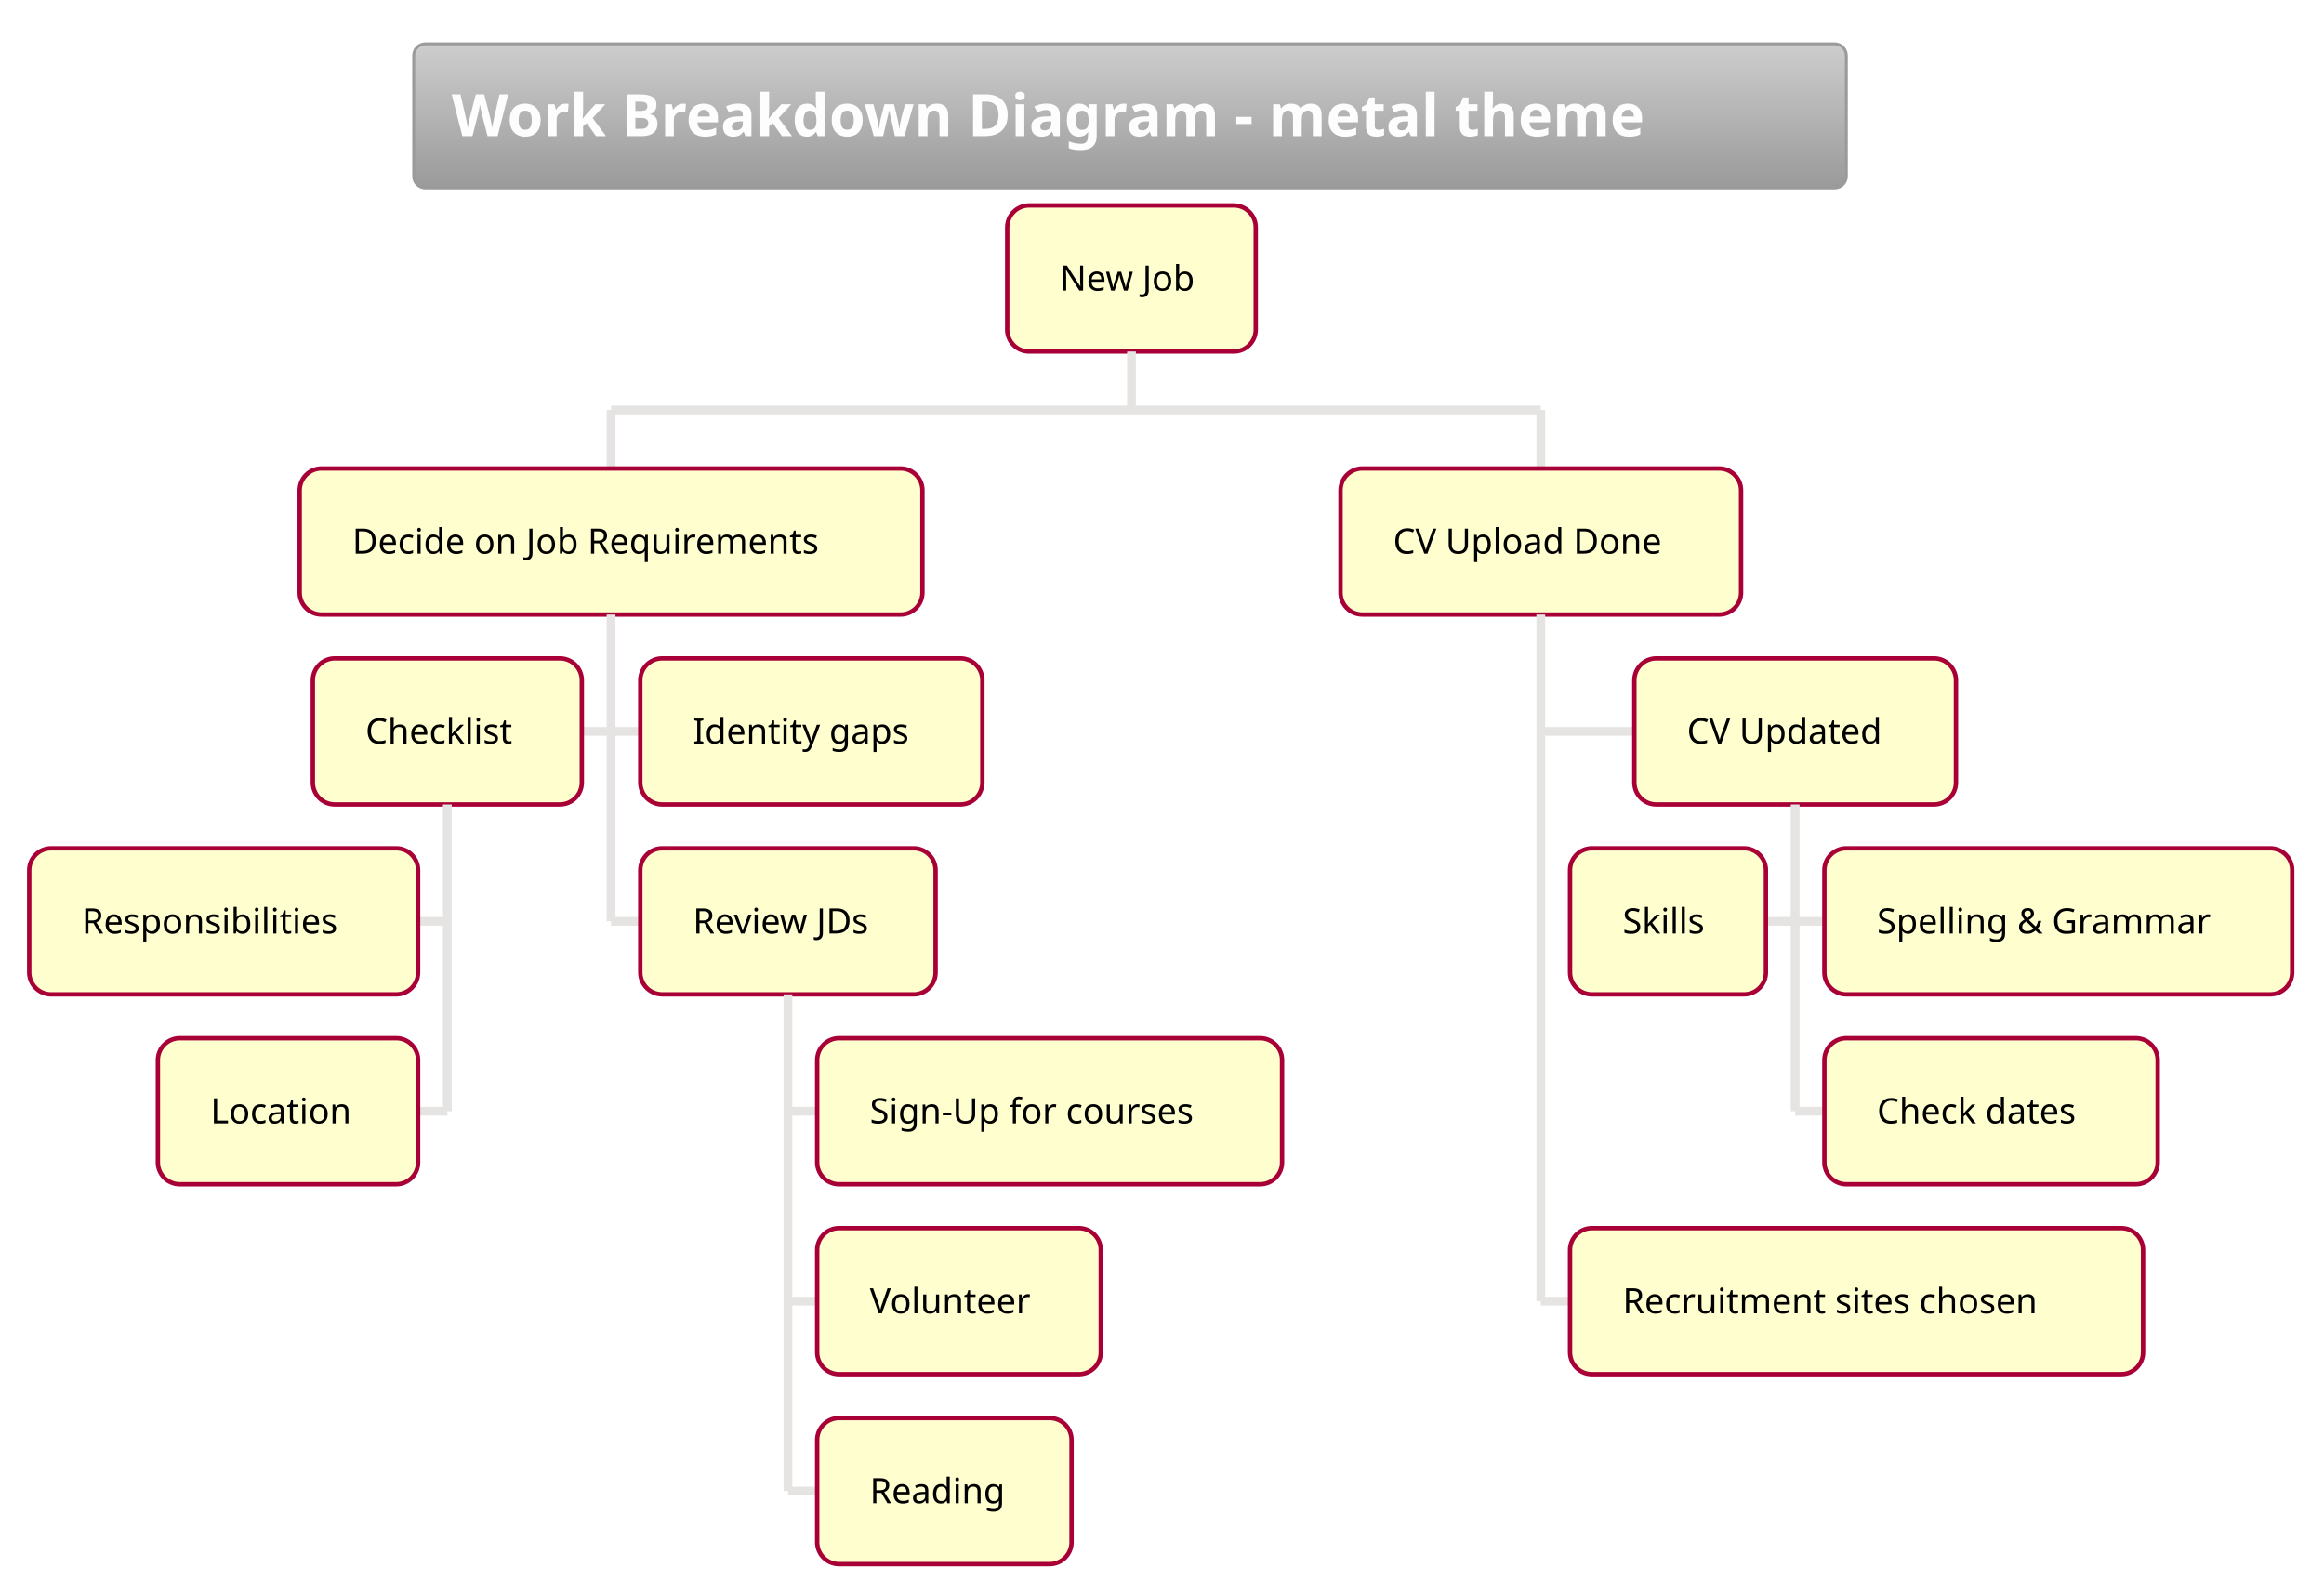
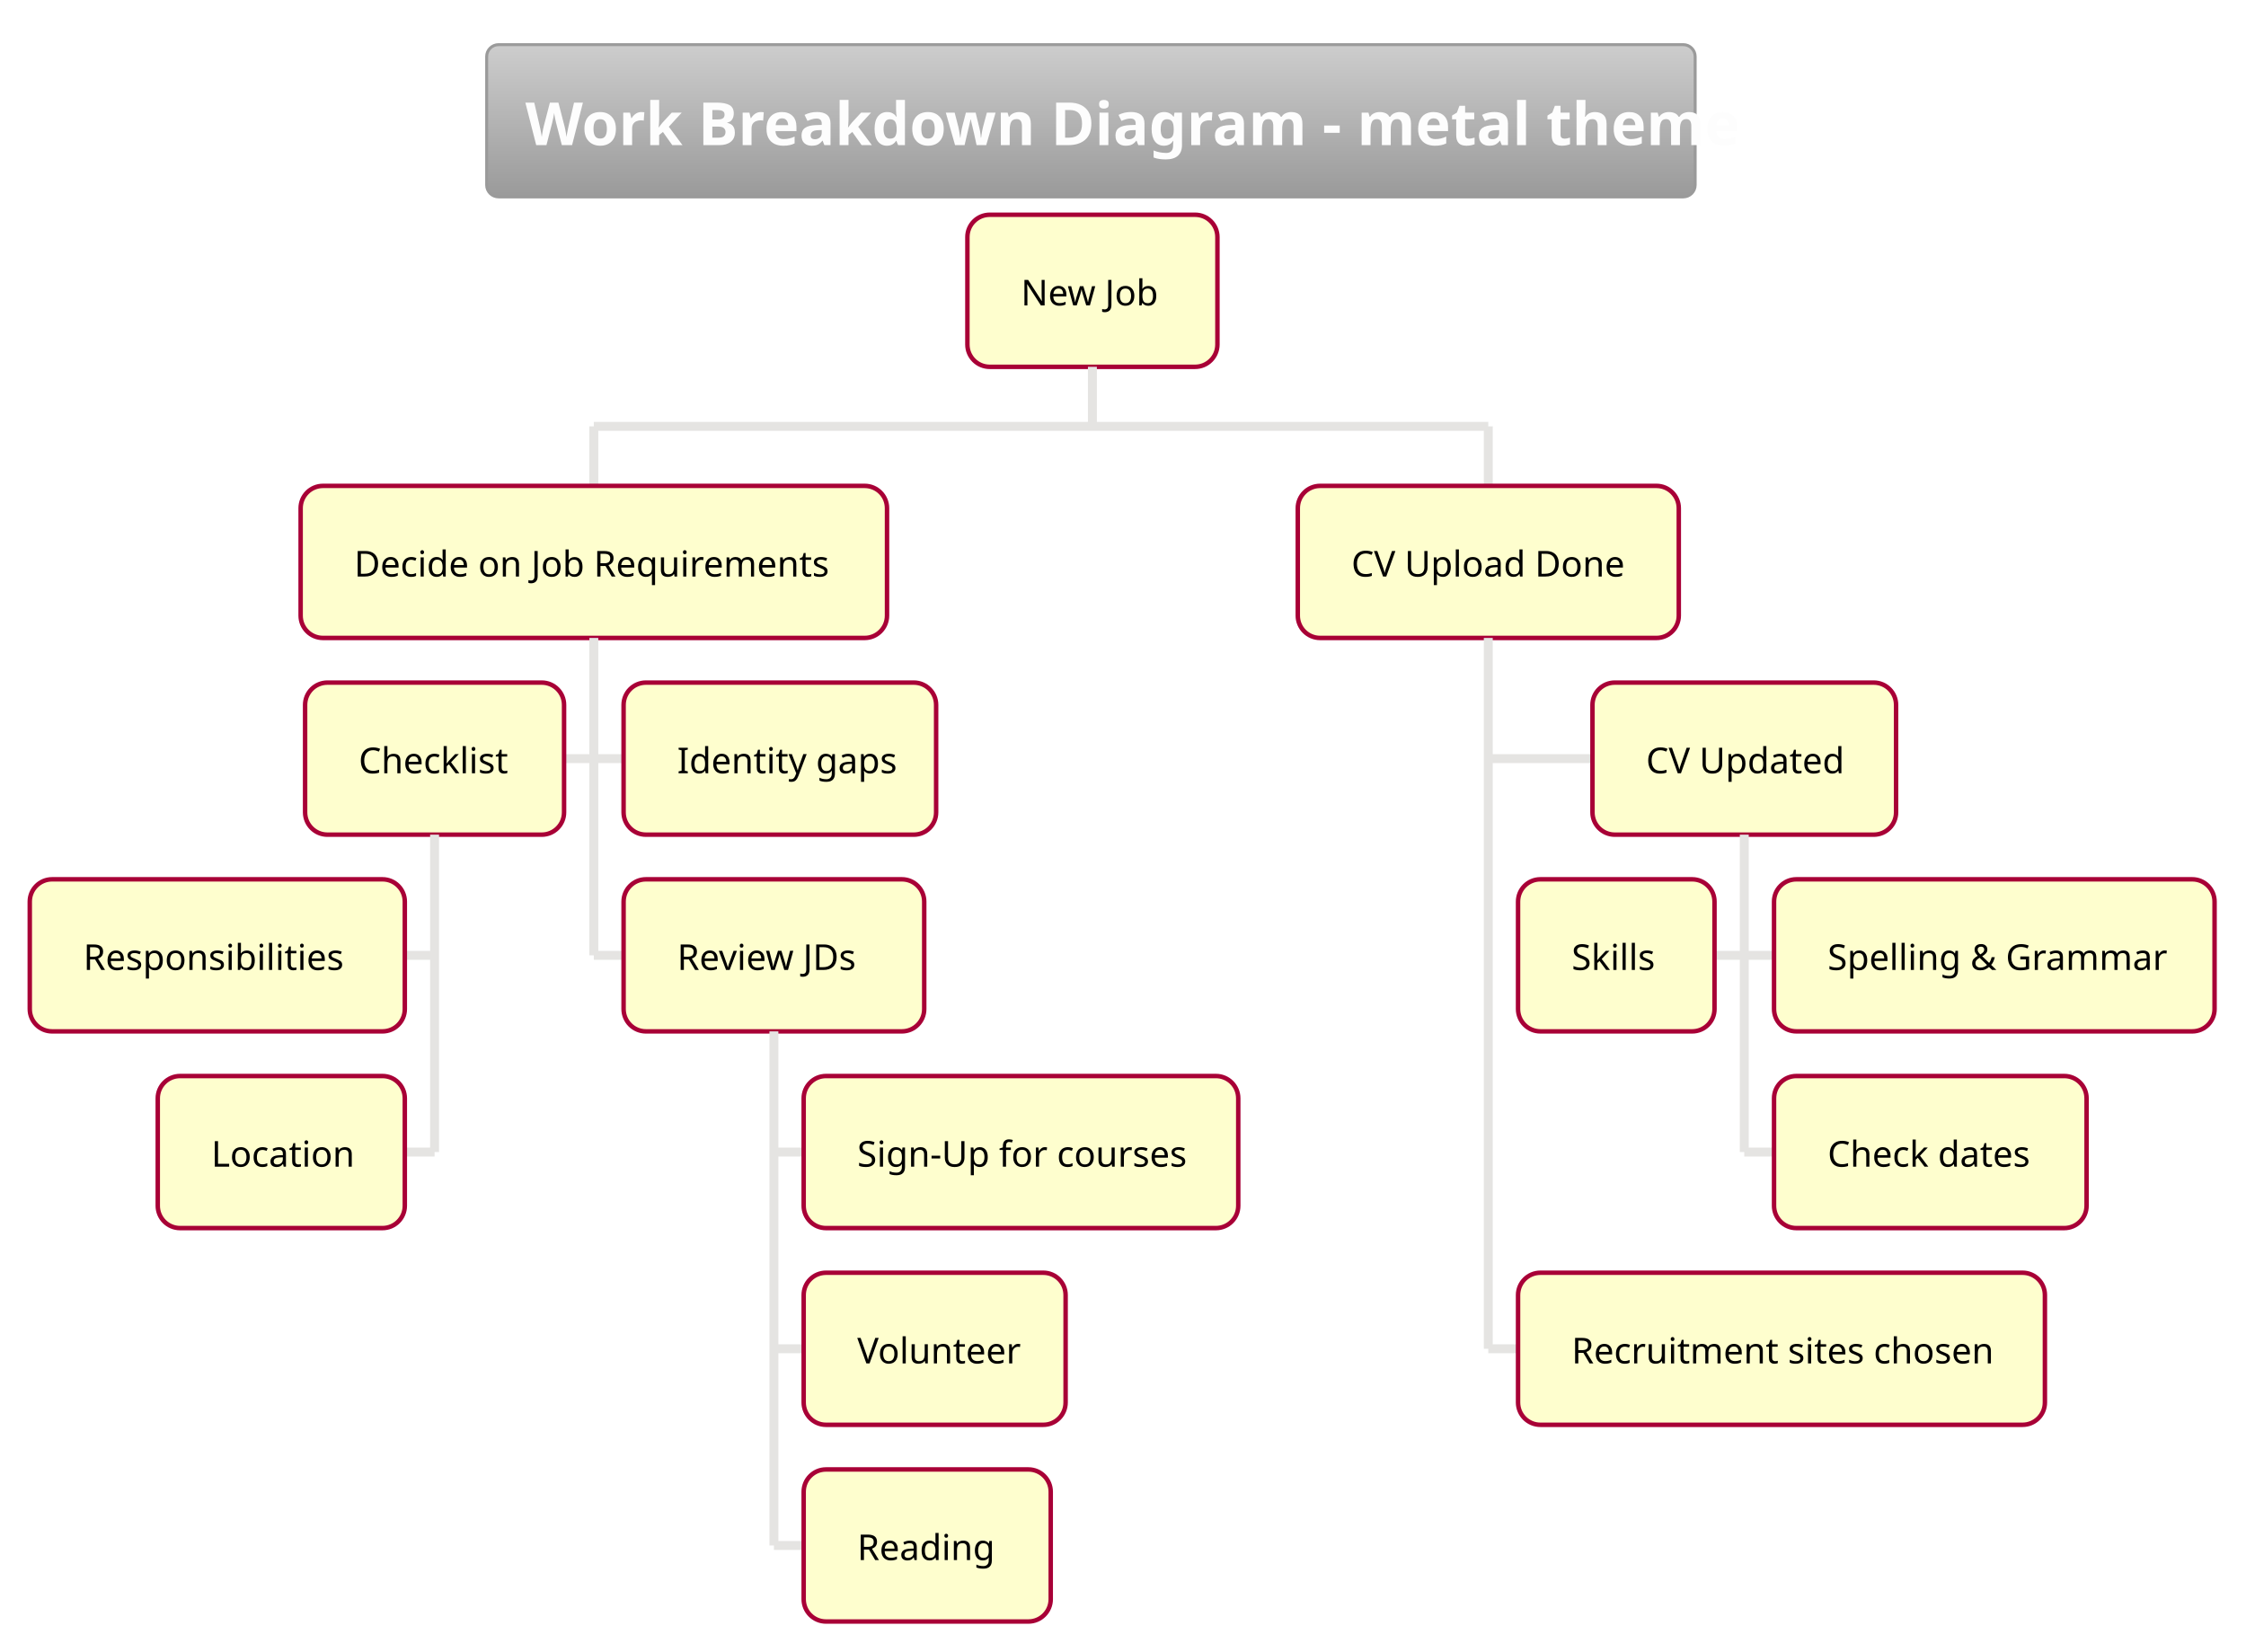
- <svg xmlns="http://www.w3.org/2000/svg" contentScriptType="application/ecmascript" contentStyleType="text/css" height="568.75px" preserveAspectRatio="none" style="width:828px;height:568px;" version="1.1" viewBox="0 0 828 568" width="828.125px" zoomAndPan="magnify">
+ <svg xmlns="http://www.w3.org/2000/svg" contentScriptType="application/ecmascript" contentStyleType="text/css" height="578.125px" preserveAspectRatio="none" style="width:786px;height:578px;" version="1.1" viewBox="0 0 786 578" width="786.458px" zoomAndPan="magnify">
  <defs>
-     <linearGradient id="g9l9ej7t4evyd0" x1="50%" x2="50%" y1="0%" y2="100%">
+     <linearGradient id="ghd36by56ihey0" x1="50%" x2="50%" y1="0%" y2="100%">
      <stop offset="0%" stop-color="#CDCDCD" />
      <stop offset="100%" stop-color="#9A9A9A" />
    </linearGradient>
  </defs>
  <g>
-     <rect fill="url(#g9l9ej7t4evyd0)" height="51.335" rx="4.167" ry="4.167" style="stroke: #9A9A9A; stroke-width: 1.042;" width="510.417" x="147.396" y="15.625" />
-     <text fill="#FDFDFD" font-family="&quot;Verdana&quot;" font-size="20.833" font-weight="bold" lengthAdjust="spacingAndGlyphs" textLength="483.333" x="160.938" y="48.505">Work Breakdown Diagram - metal theme</text>
-     <rect fill="#FEFECE" height="52.051" rx="7.812" ry="7.812" style="stroke: #A80036; stroke-width: 1.562;" width="88.542" x="358.854" y="73.21" />
-     <text fill="#000000" font-family="&quot;Verdana&quot;" font-size="12.5" lengthAdjust="spacingAndGlyphs" textLength="51.042" x="377.604" y="103.562">New Job</text>
-     <line style="stroke: #E5E4E2; stroke-width: 3.125;" x1="403.125" x2="403.125" y1="125.26" y2="146.094" />
-     <line style="stroke: #E5E4E2; stroke-width: 3.125;" x1="217.708" x2="217.708" y1="146.094" y2="166.927" />
-     <rect fill="#FEFECE" height="52.051" rx="7.812" ry="7.812" style="stroke: #A80036; stroke-width: 1.562;" width="221.875" x="106.771" y="166.927" />
-     <text fill="#000000" font-family="&quot;Verdana&quot;" font-size="12.5" lengthAdjust="spacingAndGlyphs" textLength="184.375" x="125.521" y="197.28">Decide on Job Requirements</text>
-     <line style="stroke: #E5E4E2; stroke-width: 3.125;" x1="207.292" x2="217.708" y1="260.628" y2="260.628" />
-     <rect fill="#FEFECE" height="52.051" rx="7.812" ry="7.812" style="stroke: #A80036; stroke-width: 1.562;" width="95.833" x="111.458" y="234.603" />
-     <text fill="#000000" font-family="&quot;Verdana&quot;" font-size="12.5" lengthAdjust="spacingAndGlyphs" textLength="58.333" x="130.208" y="264.956">Checklist</text>
-     <line style="stroke: #E5E4E2; stroke-width: 3.125;" x1="148.958" x2="159.375" y1="328.304" y2="328.304" />
-     <rect fill="#FEFECE" height="52.051" rx="7.812" ry="7.812" style="stroke: #A80036; stroke-width: 1.562;" width="138.542" x="10.417" y="302.279" />
-     <text fill="#000000" font-family="&quot;Verdana&quot;" font-size="12.5" lengthAdjust="spacingAndGlyphs" textLength="101.042" x="29.167" y="332.631">Responsibilities</text>
-     <line style="stroke: #E5E4E2; stroke-width: 3.125;" x1="148.958" x2="159.375" y1="395.98" y2="395.98" />
-     <rect fill="#FEFECE" height="52.051" rx="7.812" ry="7.812" style="stroke: #A80036; stroke-width: 1.562;" width="92.708" x="56.25" y="369.954" />
-     <text fill="#000000" font-family="&quot;Verdana&quot;" font-size="12.5" lengthAdjust="spacingAndGlyphs" textLength="55.208" x="75" y="400.307">Location</text>
-     <line style="stroke: #E5E4E2; stroke-width: 3.125;" x1="159.375" x2="159.375" y1="286.654" y2="395.98" />
-     <line style="stroke: #E5E4E2; stroke-width: 3.125;" x1="217.708" x2="228.125" y1="260.628" y2="260.628" />
-     <rect fill="#FEFECE" height="52.051" rx="7.812" ry="7.812" style="stroke: #A80036; stroke-width: 1.562;" width="121.875" x="228.125" y="234.603" />
-     <text fill="#000000" font-family="&quot;Verdana&quot;" font-size="12.5" lengthAdjust="spacingAndGlyphs" textLength="84.375" x="246.875" y="264.956">Identity gaps</text>
-     <line style="stroke: #E5E4E2; stroke-width: 3.125;" x1="217.708" x2="228.125" y1="328.304" y2="328.304" />
-     <rect fill="#FEFECE" height="52.051" rx="7.812" ry="7.812" style="stroke: #A80036; stroke-width: 1.562;" width="105.208" x="228.125" y="302.279" />
-     <text fill="#000000" font-family="&quot;Verdana&quot;" font-size="12.5" lengthAdjust="spacingAndGlyphs" textLength="67.708" x="246.875" y="332.631">Review JDs</text>
-     <line style="stroke: #E5E4E2; stroke-width: 3.125;" x1="280.729" x2="291.146" y1="395.98" y2="395.98" />
-     <rect fill="#FEFECE" height="52.051" rx="7.812" ry="7.812" style="stroke: #A80036; stroke-width: 1.562;" width="165.625" x="291.146" y="369.954" />
-     <text fill="#000000" font-family="&quot;Verdana&quot;" font-size="12.5" lengthAdjust="spacingAndGlyphs" textLength="128.125" x="309.896" y="400.307">Sign-Up for courses</text>
-     <line style="stroke: #E5E4E2; stroke-width: 3.125;" x1="280.729" x2="291.146" y1="463.656" y2="463.656" />
-     <rect fill="#FEFECE" height="52.051" rx="7.812" ry="7.812" style="stroke: #A80036; stroke-width: 1.562;" width="101.042" x="291.146" y="437.63" />
-     <text fill="#000000" font-family="&quot;Verdana&quot;" font-size="12.5" lengthAdjust="spacingAndGlyphs" textLength="63.542" x="309.896" y="467.983">Volunteer</text>
-     <line style="stroke: #E5E4E2; stroke-width: 3.125;" x1="280.729" x2="291.146" y1="531.331" y2="531.331" />
-     <rect fill="#FEFECE" height="52.051" rx="7.812" ry="7.812" style="stroke: #A80036; stroke-width: 1.562;" width="90.625" x="291.146" y="505.306" />
-     <text fill="#000000" font-family="&quot;Verdana&quot;" font-size="12.5" lengthAdjust="spacingAndGlyphs" textLength="53.125" x="309.896" y="535.659">Reading</text>
-     <line style="stroke: #E5E4E2; stroke-width: 3.125;" x1="280.729" x2="280.729" y1="354.329" y2="531.331" />
-     <line style="stroke: #E5E4E2; stroke-width: 3.125;" x1="217.708" x2="217.708" y1="218.978" y2="328.304" />
-     <line style="stroke: #E5E4E2; stroke-width: 3.125;" x1="548.958" x2="548.958" y1="146.094" y2="166.927" />
-     <rect fill="#FEFECE" height="52.051" rx="7.812" ry="7.812" style="stroke: #A80036; stroke-width: 1.562;" width="142.708" x="477.604" y="166.927" />
-     <text fill="#000000" font-family="&quot;Verdana&quot;" font-size="12.5" lengthAdjust="spacingAndGlyphs" textLength="105.208" x="496.354" y="197.28">CV Upload Done</text>
-     <line style="stroke: #E5E4E2; stroke-width: 3.125;" x1="548.958" x2="582.292" y1="260.628" y2="260.628" />
-     <rect fill="#FEFECE" height="52.051" rx="7.812" ry="7.812" style="stroke: #A80036; stroke-width: 1.562;" width="114.583" x="582.292" y="234.603" />
-     <text fill="#000000" font-family="&quot;Verdana&quot;" font-size="12.5" lengthAdjust="spacingAndGlyphs" textLength="77.083" x="601.042" y="264.956">CV Updated</text>
-     <line style="stroke: #E5E4E2; stroke-width: 3.125;" x1="629.167" x2="639.583" y1="328.304" y2="328.304" />
-     <rect fill="#FEFECE" height="52.051" rx="7.812" ry="7.812" style="stroke: #A80036; stroke-width: 1.562;" width="69.792" x="559.375" y="302.279" />
-     <text fill="#000000" font-family="&quot;Verdana&quot;" font-size="12.5" lengthAdjust="spacingAndGlyphs" textLength="32.292" x="578.125" y="332.631">Skills</text>
-     <line style="stroke: #E5E4E2; stroke-width: 3.125;" x1="639.583" x2="650" y1="328.304" y2="328.304" />
-     <rect fill="#FEFECE" height="52.051" rx="7.812" ry="7.812" style="stroke: #A80036; stroke-width: 1.562;" width="166.667" x="650" y="302.279" />
-     <text fill="#000000" font-family="&quot;Verdana&quot;" font-size="12.5" lengthAdjust="spacingAndGlyphs" textLength="129.167" x="668.75" y="332.631">Spelling &amp; Grammar</text>
-     <line style="stroke: #E5E4E2; stroke-width: 3.125;" x1="639.583" x2="650" y1="395.98" y2="395.98" />
-     <rect fill="#FEFECE" height="52.051" rx="7.812" ry="7.812" style="stroke: #A80036; stroke-width: 1.562;" width="118.75" x="650" y="369.954" />
-     <text fill="#000000" font-family="&quot;Verdana&quot;" font-size="12.5" lengthAdjust="spacingAndGlyphs" textLength="81.25" x="668.75" y="400.307">Check dates</text>
-     <line style="stroke: #E5E4E2; stroke-width: 3.125;" x1="639.583" x2="639.583" y1="286.654" y2="395.98" />
-     <line style="stroke: #E5E4E2; stroke-width: 3.125;" x1="548.958" x2="559.375" y1="463.656" y2="463.656" />
-     <rect fill="#FEFECE" height="52.051" rx="7.812" ry="7.812" style="stroke: #A80036; stroke-width: 1.562;" width="204.167" x="559.375" y="437.63" />
-     <text fill="#000000" font-family="&quot;Verdana&quot;" font-size="12.5" lengthAdjust="spacingAndGlyphs" textLength="166.667" x="578.125" y="467.983">Recruitment sites chosen</text>
-     <line style="stroke: #E5E4E2; stroke-width: 3.125;" x1="548.958" x2="548.958" y1="218.978" y2="463.656" />
-     <line style="stroke: #E5E4E2; stroke-width: 3.125;" x1="217.708" x2="548.958" y1="146.094" y2="146.094" />
+     <rect fill="url(#ghd36by56ihey0)" height="53.288" rx="4.167" ry="4.167" style="stroke: #9A9A9A; stroke-width: 1.042;" width="422.917" x="170.312" y="15.625" />
+     <text fill="#FDFDFD" font-family="&quot;Verdana&quot;" font-size="20.833" font-weight="bold" lengthAdjust="spacingAndGlyphs" textLength="395.833" x="183.854" y="50.794">Work Breakdown Diagram - metal theme</text>
+     <rect fill="#FEFECE" height="53.223" rx="7.812" ry="7.812" style="stroke: #A80036; stroke-width: 1.562;" width="87.5" x="338.542" y="75.163" />
+     <text fill="#000000" font-family="&quot;Verdana&quot;" font-size="12.5" lengthAdjust="spacingAndGlyphs" textLength="50" x="357.292" y="106.889">New Job</text>
+     <line style="stroke: #E5E4E2; stroke-width: 3.125;" x1="382.292" x2="382.292" y1="128.385" y2="149.219" />
+     <line style="stroke: #E5E4E2; stroke-width: 3.125;" x1="207.812" x2="207.812" y1="149.219" y2="170.052" />
+     <rect fill="#FEFECE" height="53.223" rx="7.812" ry="7.812" style="stroke: #A80036; stroke-width: 1.562;" width="205.208" x="105.208" y="170.052" />
+     <text fill="#000000" font-family="&quot;Verdana&quot;" font-size="12.5" lengthAdjust="spacingAndGlyphs" textLength="167.708" x="123.958" y="201.778">Decide on Job Requirements</text>
+     <line style="stroke: #E5E4E2; stroke-width: 3.125;" x1="197.396" x2="207.812" y1="265.511" y2="265.511" />
+     <rect fill="#FEFECE" height="53.223" rx="7.812" ry="7.812" style="stroke: #A80036; stroke-width: 1.562;" width="90.625" x="106.771" y="238.9" />
+     <text fill="#000000" font-family="&quot;Verdana&quot;" font-size="12.5" lengthAdjust="spacingAndGlyphs" textLength="53.125" x="125.521" y="270.626">Checklist</text>
+     <line style="stroke: #E5E4E2; stroke-width: 3.125;" x1="141.667" x2="152.083" y1="334.359" y2="334.359" />
+     <rect fill="#FEFECE" height="53.223" rx="7.812" ry="7.812" style="stroke: #A80036; stroke-width: 1.562;" width="131.25" x="10.417" y="307.747" />
+     <text fill="#000000" font-family="&quot;Verdana&quot;" font-size="12.5" lengthAdjust="spacingAndGlyphs" textLength="93.75" x="29.167" y="339.474">Responsibilities</text>
+     <line style="stroke: #E5E4E2; stroke-width: 3.125;" x1="141.667" x2="152.083" y1="403.206" y2="403.206" />
+     <rect fill="#FEFECE" height="53.223" rx="7.812" ry="7.812" style="stroke: #A80036; stroke-width: 1.562;" width="86.458" x="55.208" y="376.595" />
+     <text fill="#000000" font-family="&quot;Verdana&quot;" font-size="12.5" lengthAdjust="spacingAndGlyphs" textLength="48.958" x="73.958" y="408.321">Location</text>
+     <line style="stroke: #E5E4E2; stroke-width: 3.125;" x1="152.083" x2="152.083" y1="292.122" y2="403.206" />
+     <line style="stroke: #E5E4E2; stroke-width: 3.125;" x1="207.812" x2="218.229" y1="265.511" y2="265.511" />
+     <rect fill="#FEFECE" height="53.223" rx="7.812" ry="7.812" style="stroke: #A80036; stroke-width: 1.562;" width="109.375" x="218.229" y="238.9" />
+     <text fill="#000000" font-family="&quot;Verdana&quot;" font-size="12.5" lengthAdjust="spacingAndGlyphs" textLength="71.875" x="236.979" y="270.626">Identity gaps</text>
+     <line style="stroke: #E5E4E2; stroke-width: 3.125;" x1="207.812" x2="218.229" y1="334.359" y2="334.359" />
+     <rect fill="#FEFECE" height="53.223" rx="7.812" ry="7.812" style="stroke: #A80036; stroke-width: 1.562;" width="105.208" x="218.229" y="307.747" />
+     <text fill="#000000" font-family="&quot;Verdana&quot;" font-size="12.5" lengthAdjust="spacingAndGlyphs" textLength="67.708" x="236.979" y="339.474">Review JDs</text>
+     <line style="stroke: #E5E4E2; stroke-width: 3.125;" x1="270.833" x2="281.25" y1="403.206" y2="403.206" />
+     <rect fill="#FEFECE" height="53.223" rx="7.812" ry="7.812" style="stroke: #A80036; stroke-width: 1.562;" width="152.083" x="281.25" y="376.595" />
+     <text fill="#000000" font-family="&quot;Verdana&quot;" font-size="12.5" lengthAdjust="spacingAndGlyphs" textLength="114.583" x="300" y="408.321">Sign-Up for courses</text>
+     <line style="stroke: #E5E4E2; stroke-width: 3.125;" x1="270.833" x2="281.25" y1="472.054" y2="472.054" />
+     <rect fill="#FEFECE" height="53.223" rx="7.812" ry="7.812" style="stroke: #A80036; stroke-width: 1.562;" width="91.667" x="281.25" y="445.443" />
+     <text fill="#000000" font-family="&quot;Verdana&quot;" font-size="12.5" lengthAdjust="spacingAndGlyphs" textLength="54.167" x="300" y="477.169">Volunteer</text>
+     <line style="stroke: #E5E4E2; stroke-width: 3.125;" x1="270.833" x2="281.25" y1="540.902" y2="540.902" />
+     <rect fill="#FEFECE" height="53.223" rx="7.812" ry="7.812" style="stroke: #A80036; stroke-width: 1.562;" width="86.458" x="281.25" y="514.29" />
+     <text fill="#000000" font-family="&quot;Verdana&quot;" font-size="12.5" lengthAdjust="spacingAndGlyphs" textLength="48.958" x="300" y="546.016">Reading</text>
+     <line style="stroke: #E5E4E2; stroke-width: 3.125;" x1="270.833" x2="270.833" y1="360.97" y2="540.902" />
+     <line style="stroke: #E5E4E2; stroke-width: 3.125;" x1="207.812" x2="207.812" y1="223.275" y2="334.359" />
+     <line style="stroke: #E5E4E2; stroke-width: 3.125;" x1="520.833" x2="520.833" y1="149.219" y2="170.052" />
+     <rect fill="#FEFECE" height="53.223" rx="7.812" ry="7.812" style="stroke: #A80036; stroke-width: 1.562;" width="133.333" x="454.167" y="170.052" />
+     <text fill="#000000" font-family="&quot;Verdana&quot;" font-size="12.5" lengthAdjust="spacingAndGlyphs" textLength="95.833" x="472.917" y="201.778">CV Upload Done</text>
+     <line style="stroke: #E5E4E2; stroke-width: 3.125;" x1="520.833" x2="557.292" y1="265.511" y2="265.511" />
+     <rect fill="#FEFECE" height="53.223" rx="7.812" ry="7.812" style="stroke: #A80036; stroke-width: 1.562;" width="106.25" x="557.292" y="238.9" />
+     <text fill="#000000" font-family="&quot;Verdana&quot;" font-size="12.5" lengthAdjust="spacingAndGlyphs" textLength="68.75" x="576.042" y="270.626">CV Updated</text>
+     <line style="stroke: #E5E4E2; stroke-width: 3.125;" x1="600" x2="610.417" y1="334.359" y2="334.359" />
+     <rect fill="#FEFECE" height="53.223" rx="7.812" ry="7.812" style="stroke: #A80036; stroke-width: 1.562;" width="68.75" x="531.25" y="307.747" />
+     <text fill="#000000" font-family="&quot;Verdana&quot;" font-size="12.5" lengthAdjust="spacingAndGlyphs" textLength="31.25" x="550" y="339.474">Skills</text>
+     <line style="stroke: #E5E4E2; stroke-width: 3.125;" x1="610.417" x2="620.833" y1="334.359" y2="334.359" />
+     <rect fill="#FEFECE" height="53.223" rx="7.812" ry="7.812" style="stroke: #A80036; stroke-width: 1.562;" width="154.167" x="620.833" y="307.747" />
+     <text fill="#000000" font-family="&quot;Verdana&quot;" font-size="12.5" lengthAdjust="spacingAndGlyphs" textLength="116.667" x="639.583" y="339.474">Spelling &amp; Grammar</text>
+     <line style="stroke: #E5E4E2; stroke-width: 3.125;" x1="610.417" x2="620.833" y1="403.206" y2="403.206" />
+     <rect fill="#FEFECE" height="53.223" rx="7.812" ry="7.812" style="stroke: #A80036; stroke-width: 1.562;" width="109.375" x="620.833" y="376.595" />
+     <text fill="#000000" font-family="&quot;Verdana&quot;" font-size="12.5" lengthAdjust="spacingAndGlyphs" textLength="71.875" x="639.583" y="408.321">Check dates</text>
+     <line style="stroke: #E5E4E2; stroke-width: 3.125;" x1="610.417" x2="610.417" y1="292.122" y2="403.206" />
+     <line style="stroke: #E5E4E2; stroke-width: 3.125;" x1="520.833" x2="531.25" y1="472.054" y2="472.054" />
+     <rect fill="#FEFECE" height="53.223" rx="7.812" ry="7.812" style="stroke: #A80036; stroke-width: 1.562;" width="184.375" x="531.25" y="445.443" />
+     <text fill="#000000" font-family="&quot;Verdana&quot;" font-size="12.5" lengthAdjust="spacingAndGlyphs" textLength="146.875" x="550" y="477.169">Recruitment sites chosen</text>
+     <line style="stroke: #E5E4E2; stroke-width: 3.125;" x1="520.833" x2="520.833" y1="223.275" y2="472.054" />
+     <line style="stroke: #E5E4E2; stroke-width: 3.125;" x1="207.812" x2="520.833" y1="149.219" y2="149.219" />
  </g>
</svg>
